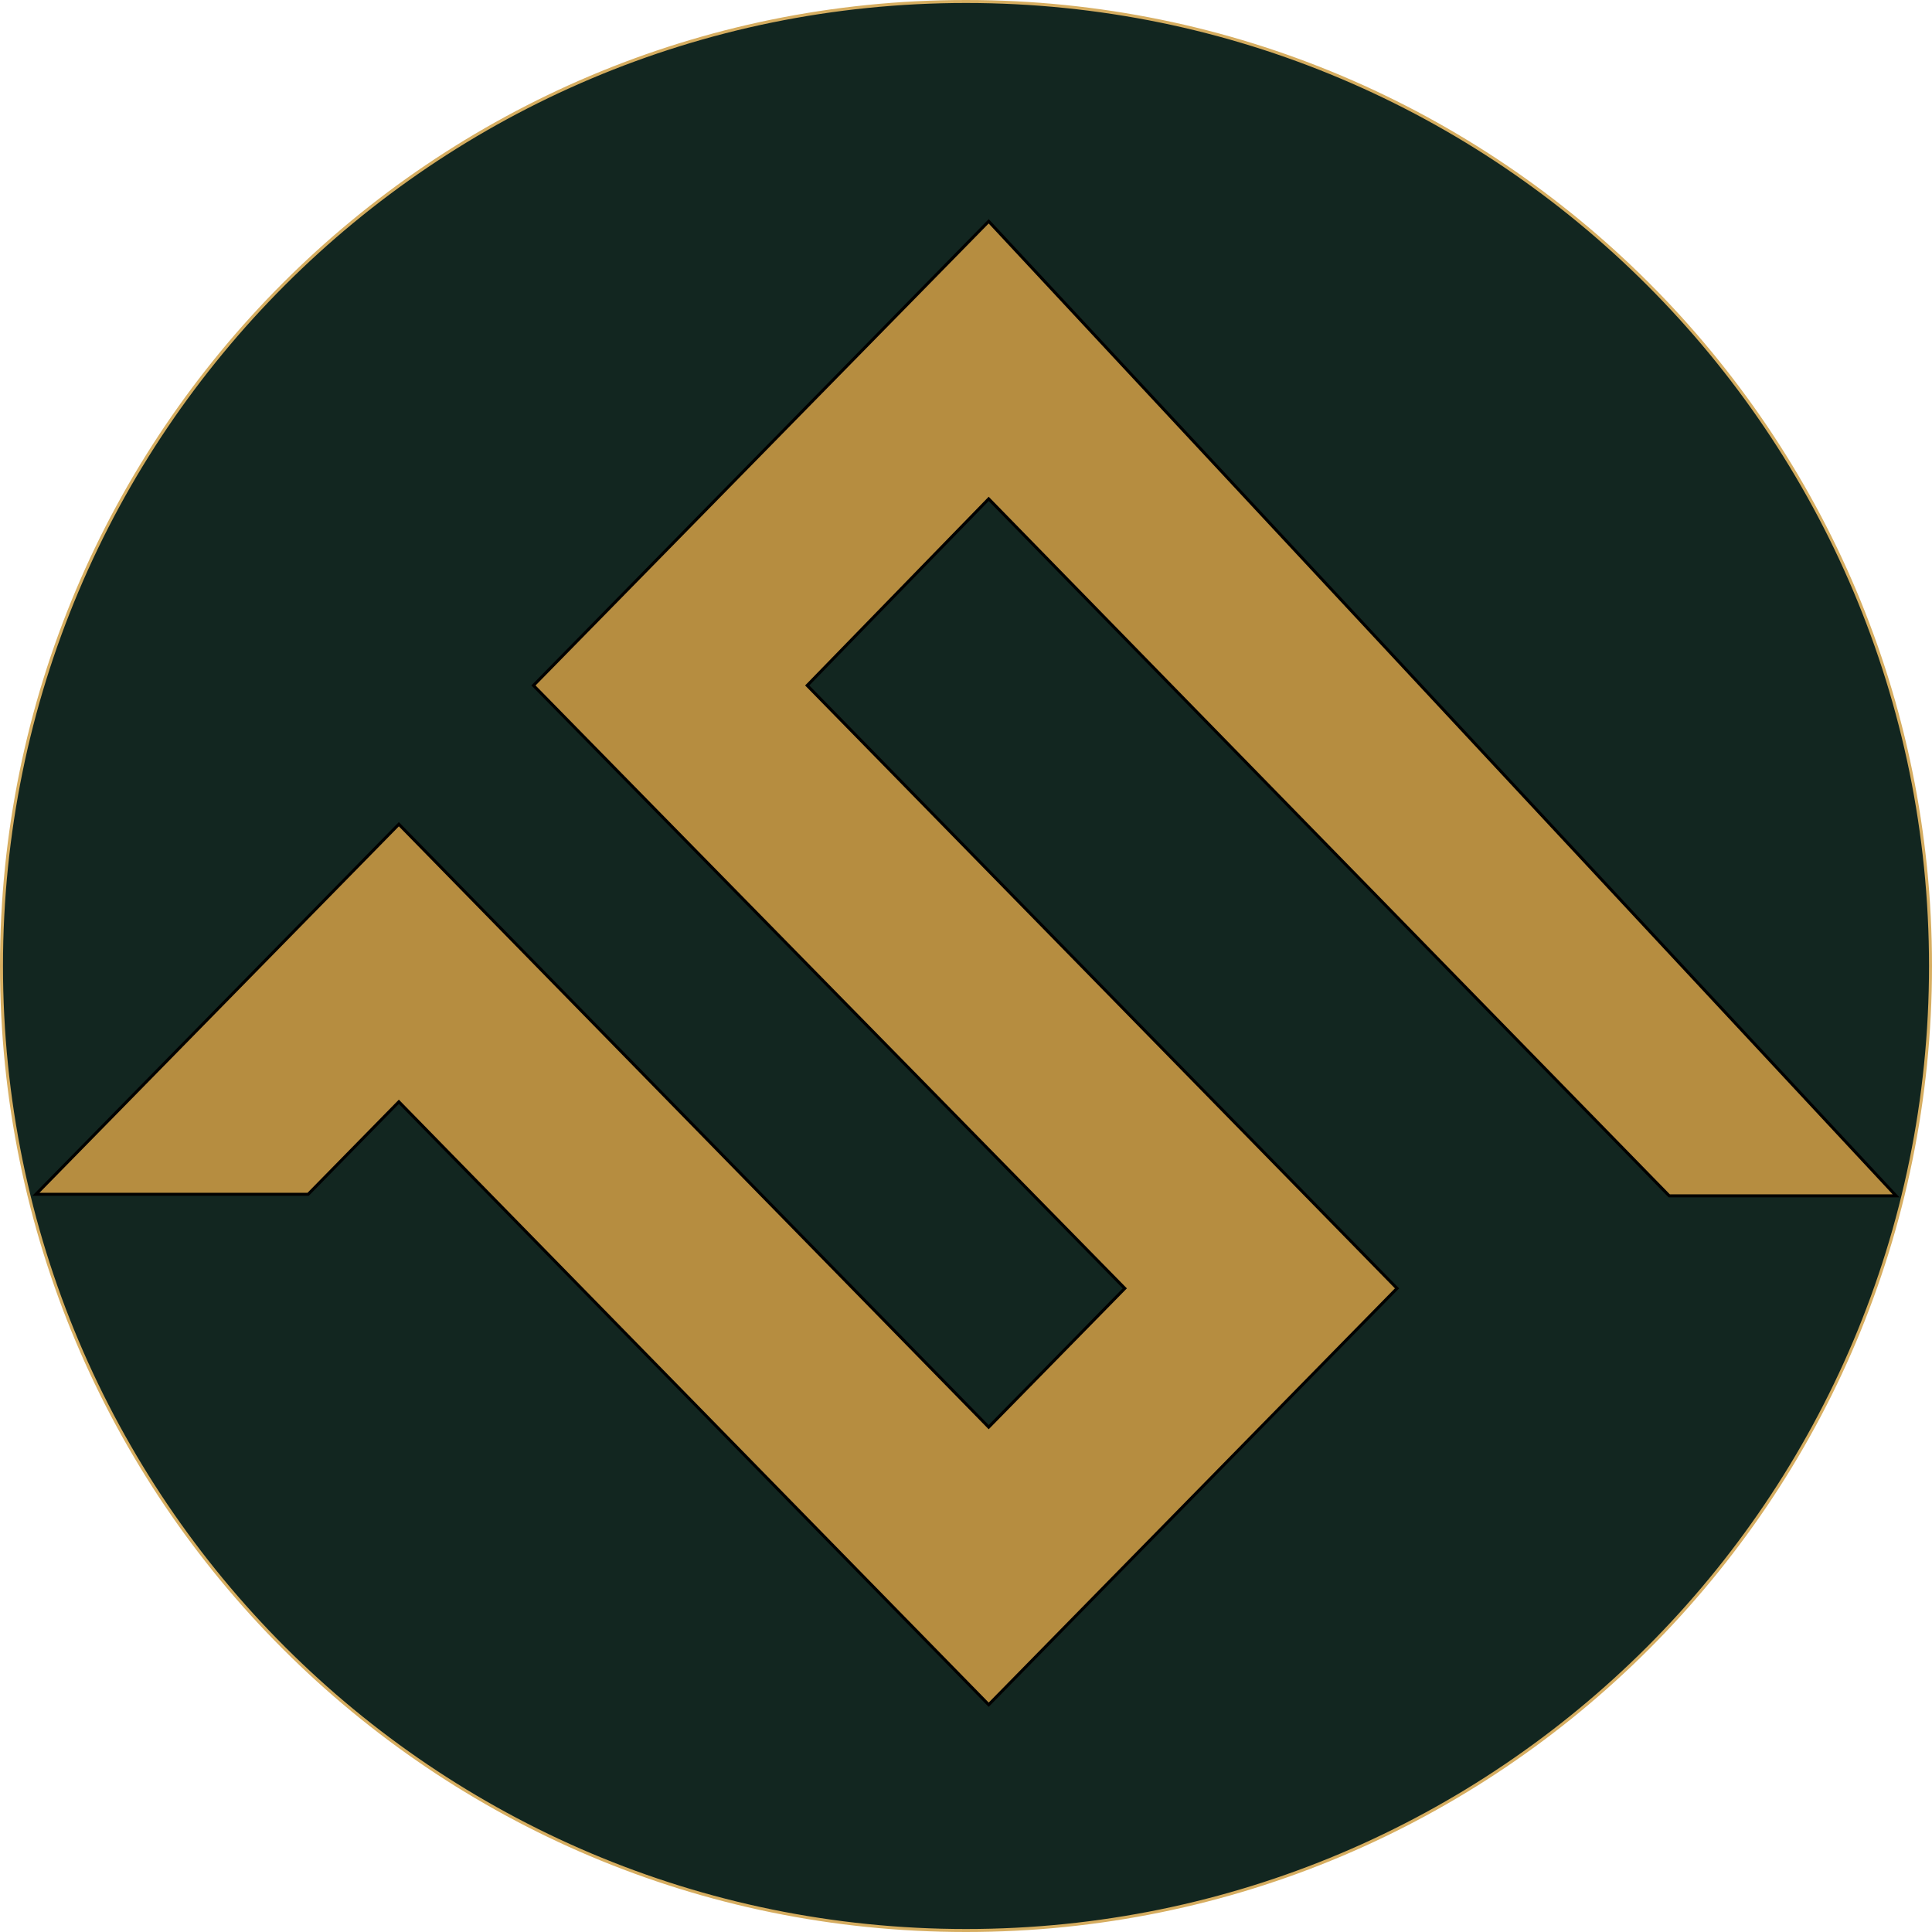
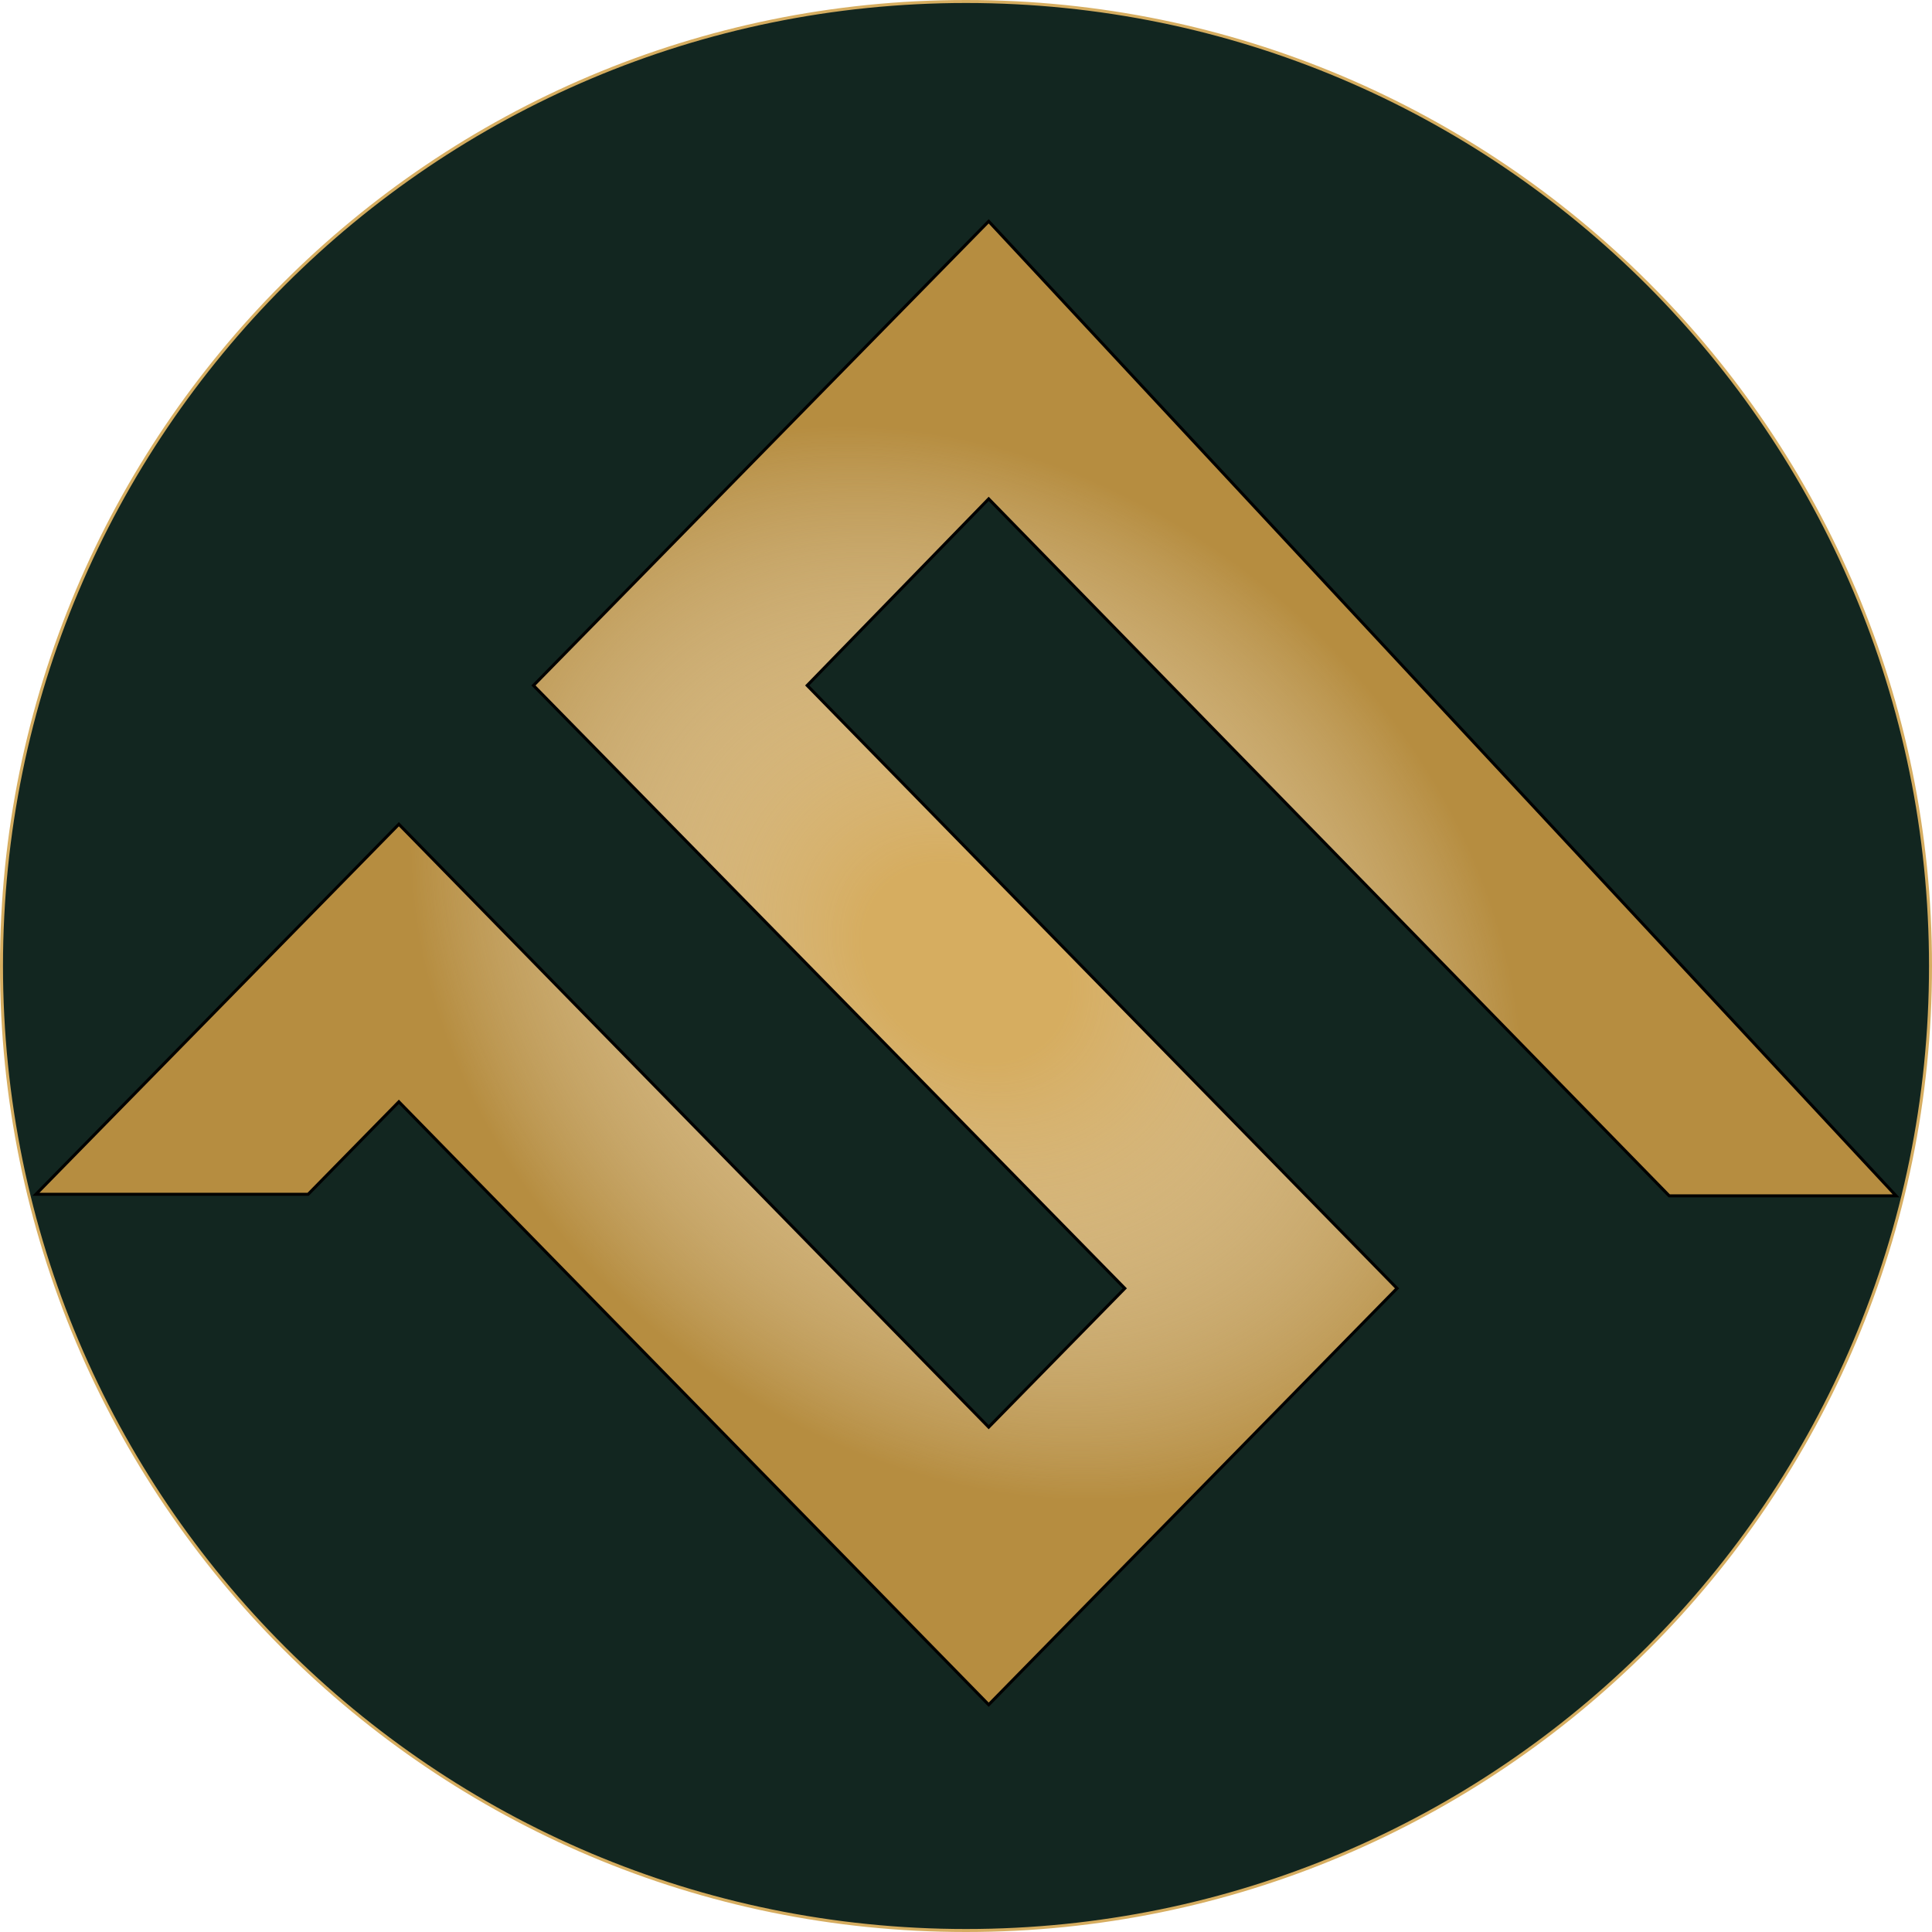
<svg xmlns="http://www.w3.org/2000/svg" width="646" height="646" viewBox="0 0 646 646" fill="none">
  <circle cx="323" cy="323" r="322.5" fill="#122620" stroke="#D6AD60" />
-   <path d="M330.585 74L634 399.854H558.146L330.585 166.807L269.902 229.193L467.122 430.79L330.585 570L133.366 368.403L103.024 399.339H12L133.366 275.597L330.585 477.193L376.098 430.79L178.372 229.193L330.585 74Z" fill="#B68D40" stroke="black" />
+   <path d="M330.585 74L634 399.855H558.146L330.585 166.807L269.902 229.193L467.122 430.79L330.585 570L133.366 368.403L103.024 399.339H12L133.366 275.597L330.585 477.193L376.098 430.79L178.372 229.193L330.585 74Z" fill="#B68D40" />
+   <path d="M330.585 74L634 399.855H558.146L330.585 166.807L269.902 229.193L467.122 430.79L330.585 570L133.366 368.403L103.024 399.339H12L133.366 275.597L330.585 477.193L376.098 430.79L178.372 229.193L330.585 74Z" fill="url(#paint0_radial)" />
+   <path d="M330.585 74L634 399.855H558.146L330.585 166.807L269.902 229.193L467.122 430.79L330.585 570L133.366 368.403L103.024 399.339H12L133.366 275.597L330.585 477.193L376.098 430.79L178.372 229.193L330.585 74Z" stroke="black" />
+   <defs>
+     <radialGradient id="paint0_radial" cx="0" cy="0" r="1" gradientUnits="userSpaceOnUse" gradientTransform="translate(323 322) rotate(131.682) scale(244.361 306.437)">
+       <stop offset="0.122" stop-color="#D6AD60" />
+       <stop offset="0.661" stop-color="white" stop-opacity="0" />
+     </radialGradient>
+   </defs>
</svg>
